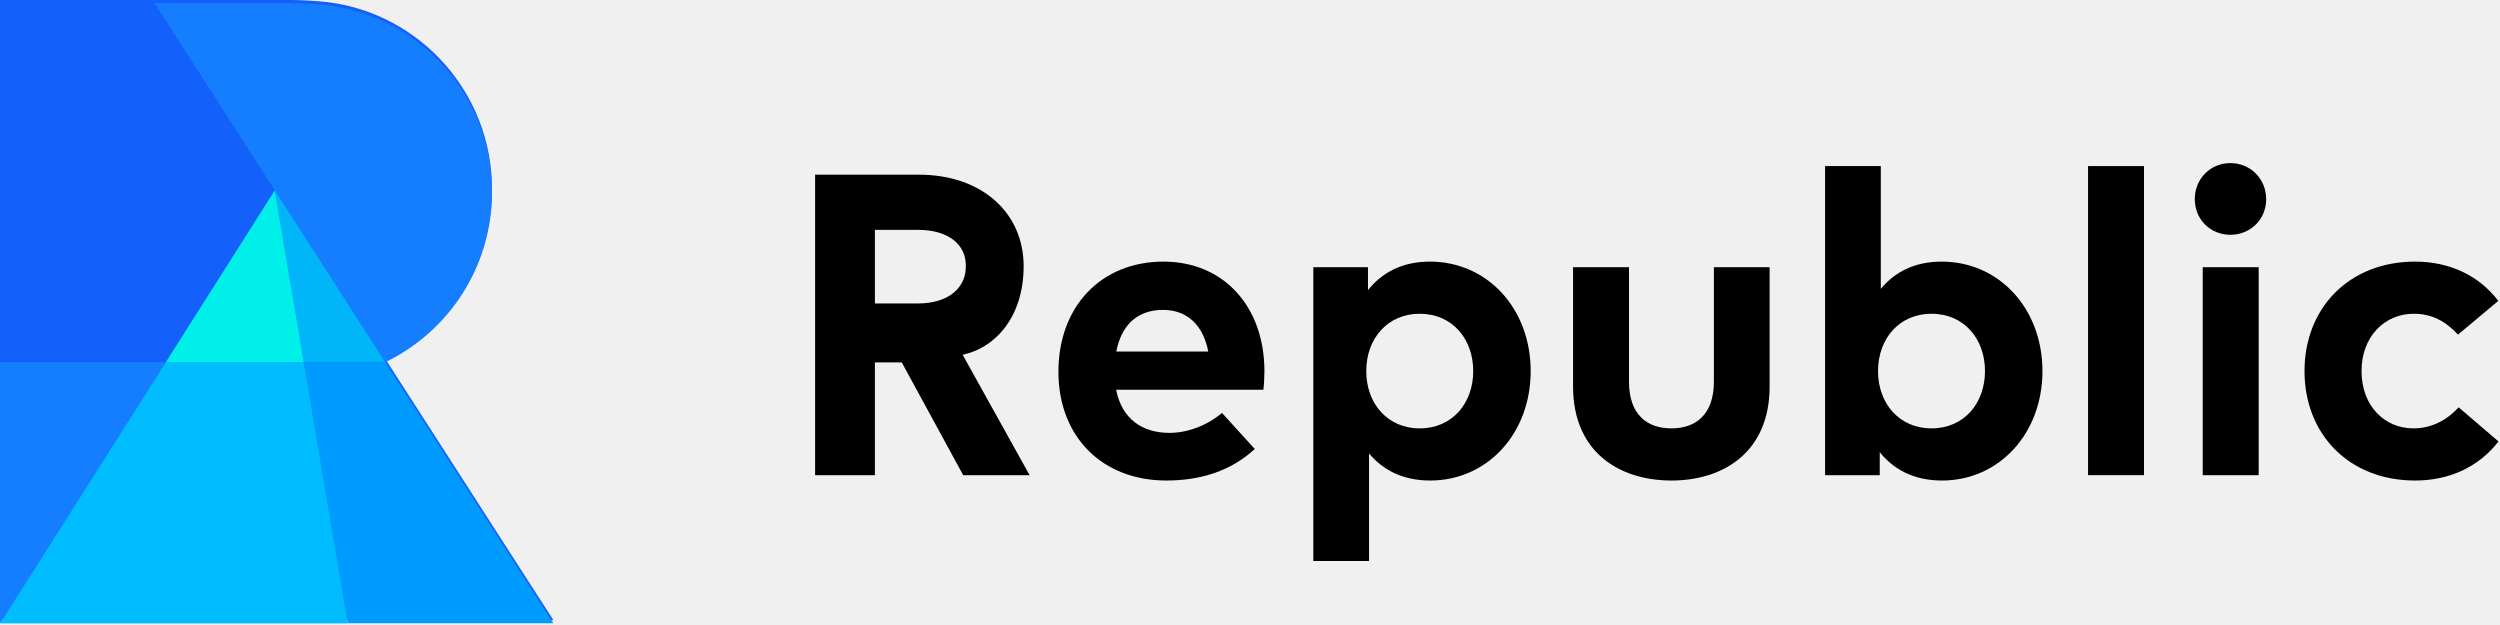
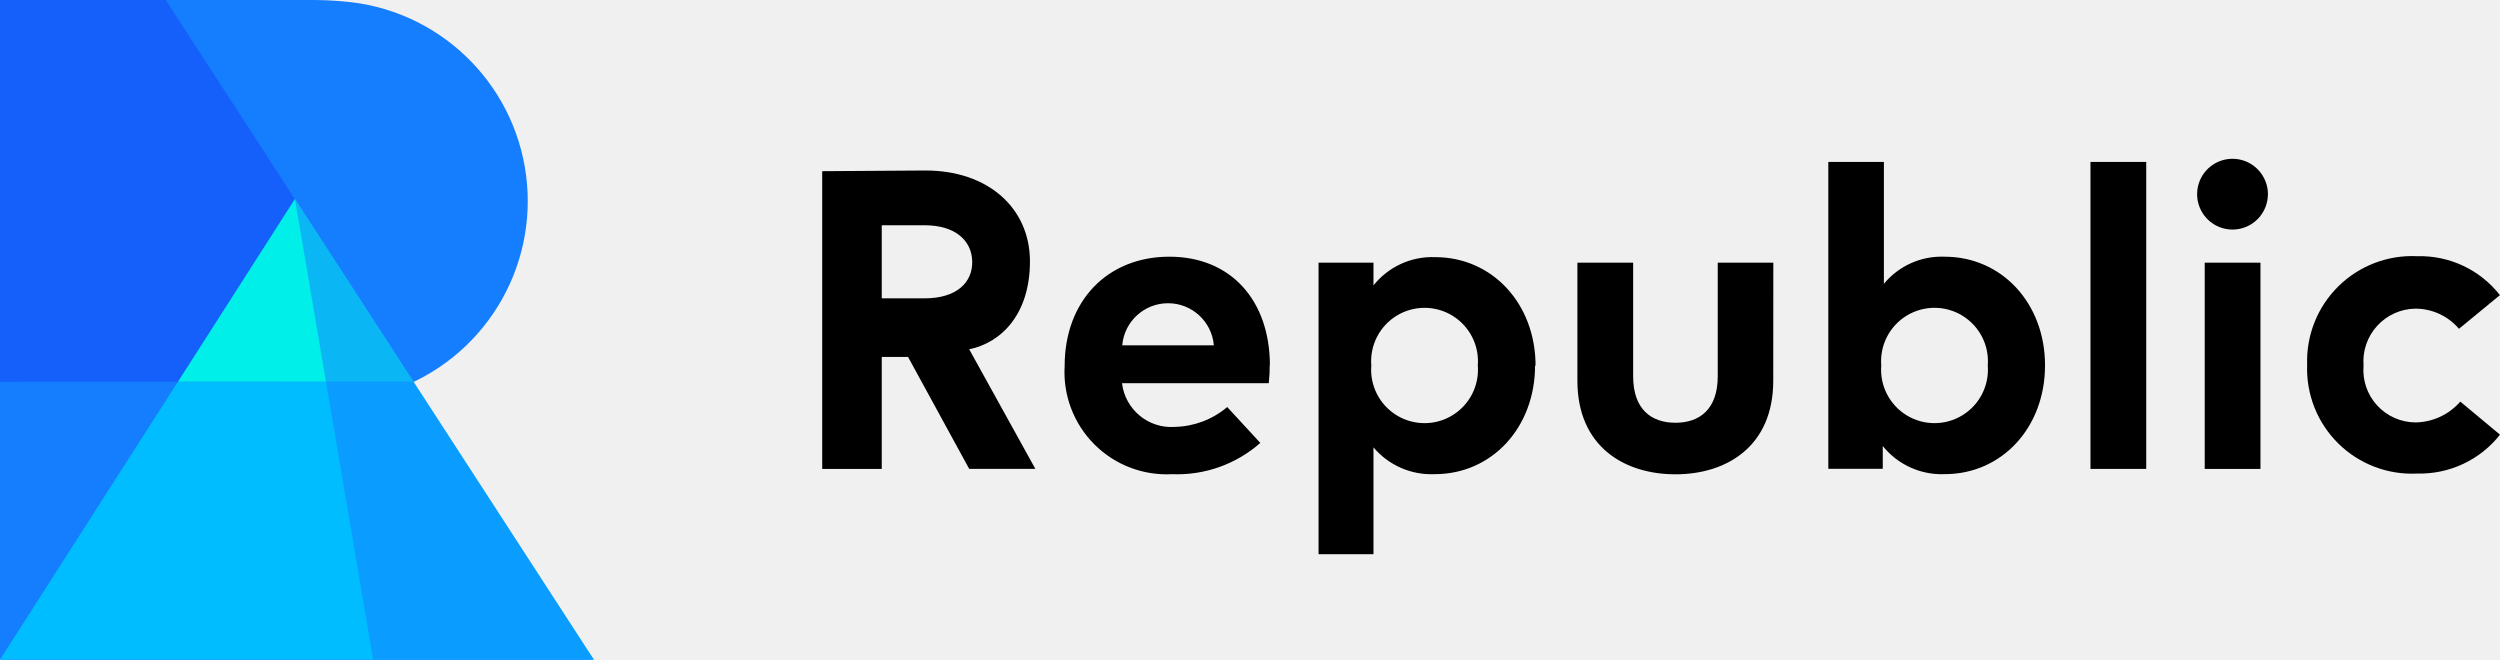
- <svg xmlns="http://www.w3.org/2000/svg" xmlns:xlink="http://www.w3.org/1999/xlink" width="120px" height="30px" viewBox="0 0 120 30" version="1.1">
-   <defs>
-     <polygon id="path-1" points="12.041 12.576 12.041 0.035 0.056 0.035 0.056 12.576" />
-   </defs>
-   <g id="Page-1" stroke="none" stroke-width="1" fill="none" fill-rule="evenodd">
-     <g id="logo/full/white/120x30/logo">
-       <g id="republic-logo-full-white" transform="translate(39.04161, 7.727273)" fill="#000">
-         <g id="Layer_1">
-           <g id="Group">
-             <path d="M5.062,0.657 C8.1,0.657 10.093,2.498 10.093,5.046 C10.093,7.498 8.721,8.977 7.165,9.301 L10.38,15.081 L7.192,15.081 L4.242,9.667 L2.954,9.667 L2.954,15.081 L0.083,15.081 L0.083,0.657 L5.062,0.657 L5.062,0.657 Z M2.954,3.305 L2.954,6.839 L5.01,6.839 C6.574,6.839 7.338,6.009 7.317,5.046 C7.338,4.05 6.533,3.305 5.01,3.305 L2.954,3.305 L2.954,3.305 Z" id="Shape" />
-             <path d="M21.651,10.073 C21.651,10.383 21.631,10.754 21.6,10.98 L14.531,10.98 C14.819,12.423 15.828,13.051 17.093,13.051 C17.957,13.051 18.894,12.701 19.614,12.093 L21.188,13.824 C20.056,14.865 18.616,15.338 16.939,15.338 C13.883,15.338 11.763,13.257 11.763,10.115 C11.763,6.973 13.821,4.83 16.805,4.83 C19.676,4.83 21.641,6.962 21.651,10.073 L21.651,10.073 Z M14.541,9.147 L18.955,9.147 C18.709,7.869 17.937,7.148 16.784,7.148 C15.519,7.148 14.778,7.91 14.541,9.147 L14.541,9.147 Z" id="Shape" />
-             <path d="M34.431,10.084 C34.431,13.082 32.352,15.338 29.605,15.338 C28.268,15.338 27.321,14.813 26.673,14.04 L26.673,19.202 L23.998,19.202 L23.998,5.098 L26.621,5.098 L26.621,6.2 C27.269,5.386 28.226,4.83 29.595,4.83 C32.352,4.83 34.431,7.086 34.431,10.084 L34.431,10.084 Z M26.539,10.084 C26.539,11.66 27.578,12.835 29.101,12.835 C30.686,12.835 31.673,11.609 31.673,10.084 C31.673,8.559 30.686,7.333 29.101,7.333 C27.578,7.333 26.539,8.508 26.539,10.084 L26.539,10.084 Z" id="Shape" />
-             <path d="M45.9,10.826 C45.9,13.978 43.678,15.338 41.188,15.338 C38.688,15.338 36.465,13.978 36.465,10.826 L36.465,5.098 L39.15,5.098 L39.15,10.589 C39.15,12.186 40.025,12.835 41.188,12.835 C42.34,12.835 43.225,12.186 43.225,10.589 L43.225,5.098 L45.9,5.098 L45.9,10.826 L45.9,10.826 Z" id="Shape" />
-             <path d="M58.996,10.084 C58.996,13.082 56.917,15.338 54.17,15.338 C52.791,15.338 51.834,14.782 51.186,13.978 L51.186,15.081 L48.562,15.081 L48.562,0.245 L51.237,0.245 L51.237,6.138 C51.886,5.355 52.822,4.83 54.16,4.83 C56.917,4.83 58.996,7.086 58.996,10.084 L58.996,10.084 Z M51.104,10.084 C51.104,11.66 52.143,12.835 53.666,12.835 C55.251,12.835 56.238,11.609 56.238,10.084 C56.238,8.559 55.251,7.333 53.666,7.333 C52.143,7.333 51.104,8.508 51.104,10.084 L51.104,10.084 Z" id="Shape" />
-             <polygon id="Shape" points="63.871 15.081 61.185 15.081 61.185 0.245 63.871 0.245" />
-             <path d="M69.735,1.832 C69.735,2.8 68.984,3.542 68.017,3.542 C67.049,3.542 66.308,2.8 66.308,1.832 C66.308,0.864 67.049,0.101 68.017,0.101 C68.984,0.101 69.735,0.864 69.735,1.832 L69.735,1.832 Z M69.375,15.081 L66.689,15.081 L66.689,5.098 L69.375,5.098 L69.375,15.081 L69.375,15.081 Z" id="Shape" />
-             <path d="M80.877,6.715 L78.943,8.333 C78.336,7.683 77.687,7.333 76.813,7.333 C75.424,7.333 74.312,8.425 74.312,10.084 C74.312,11.753 75.413,12.835 76.803,12.835 C77.667,12.835 78.408,12.443 78.974,11.825 L80.887,13.463 C79.951,14.668 78.552,15.338 76.885,15.338 C73.705,15.338 71.575,13.113 71.575,10.084 C71.575,7.065 73.705,4.83 76.885,4.83 C78.552,4.83 79.961,5.51 80.877,6.715 L80.877,6.715 Z" id="Shape" />
-           </g>
-         </g>
-       </g>
-       <path d="M14.583,17.232 L7.96,17.232 L0.34,29.24 L7.96,17.228 L7.962,17.228 L7.96,17.232 L14.583,17.232 L18.497,17.232 L13.266,9.096 L18.499,17.231 C21.526,15.771 23.616,12.667 23.616,9.074 C23.616,4.466 20.179,0.666 15.735,0.103 C15.166,0.028 14.223,0 13.97,0 L7.415,0 L10.029,4.065 L7.415,0 L0,0 L0,17.229 L3.18,17.229 L0,17.229 L0,29.773 L0.001,29.773 L0.34,29.24 L0.001,29.773 L16.697,29.773 L26.568,29.773 L18.497,17.232 L14.583,17.232 Z M13.175,9.007 L13.192,8.982 L13.192,8.981 L13.266,9.096 Z" id="Combined-Shape" fill="#1460FA" />
-       <g id="Group-2">
-         <g id="Page-1">
-           <polygon id="Fill-1" stroke="#1560FA" stroke-width="0.001" fill="#1460FA" points="0 0.151 0 17.38 7.962 17.38 13.191 9.134 7.415 0.151" />
-           <polygon id="Fill-2" fill="#147EFF" points="0 17.38 0 29.925 0.001 29.925 7.96 17.38" />
-           <g id="Group-14" transform="translate(0, 0.076061)">
-             <path d="M13.191,9.058 L13.133,9.15 L13.192,9.057 L18.499,17.306 C21.526,15.847 23.616,12.743 23.616,9.15 C23.616,4.542 20.179,0.741 15.735,0.178 C15.166,0.103 14.223,0.076 13.97,0.076 L7.415,0.076 L13.191,9.058 Z" id="Fill-3" fill="#147EFF" />
-             <g id="Group-7" transform="translate(14.52711, 17.27273)">
-               <mask id="mask-2" fill="white">
-                 <use xlink:href="#path-1" />
-               </mask>
-               <g id="Clip-6" />
-               <polygon id="Fill-5" fill="#009BFF" mask="url(#mask-2)" points="3.97 0.035 0.056 0.035 2.17 12.576 12.041 12.576" />
-             </g>
-             <polygon id="Fill-8" fill="#00B6F8" points="18.497 17.307 13.192 9.057 14.583 17.307" />
-             <polygon id="Fill-10" fill="#00BDFF" points="7.96 17.307 0.001 29.848 16.697 29.848 14.583 17.307" />
-             <polygon id="Fill-12" fill="#00EFE9" points="7.96 17.307 14.583 17.307 13.192 9.057" />
-           </g>
-         </g>
-       </g>
-     </g>
-   </g>
+ <svg xmlns="http://www.w3.org/2000/svg" id="Republic" width="230.5" height="60.816" viewBox="0 0 230.5 60.816">
+   <path id="路径_3584" data-name="路径 3584" d="M31.53.122a18.467,18.467,0,0,1,4.682,35.867L54.725,60.816H.039V0H28.77C29.776,0,30.691.046,31.53.122Z" transform="translate(0.022)" fill="#157eff" />
+   <path id="路径_3585" data-name="路径 3585" d="M35.653,60.816H0V0L54.365,60.816Z" fill="#157eff" />
+   <path id="路径_3586" data-name="路径 3586" d="M54.747,54.342H0l27.19-42.47Z" transform="translate(0 6.474)" fill="#00bdff" />
+   <path id="路径_3587" data-name="路径 3587" d="M0,35.2V0H15.28L38.109,35.18Z" fill="#1560fa" />
+   <path id="路径_3588" data-name="路径 3588" d="M10.618,28.722,21.4,11.872l10.935,16.85Z" transform="translate(5.79 6.474)" fill="#00efe9" />
+   <path id="路径_3589" data-name="路径 3589" d="M45.152,54.342H24.809L17.6,11.872Z" transform="translate(9.595 6.474)" fill="rgba(21,126,255,0.5)" />
+   <path id="路径_3590" data-name="路径 3590" d="M54.546,15.5v6.74H58.48c3.05,0,4.453-1.525,4.407-3.416S61.362,15.5,58.48,15.5Zm4.041-5.048c5.81,0,9.623,3.507,9.623,8.372s-2.623,7.5-5.6,8.113l6.1,11.026h-6.1L56.971,27.641H54.546V37.965h-5.49V10.515ZM76.719,26.573h8.448a4.239,4.239,0,0,0-8.448,0m13.6,1.769a14.673,14.673,0,0,1-.091,1.723H76.7a4.575,4.575,0,0,0,4.88,4.026,7.732,7.732,0,0,0,4.819-1.83l3.05,3.309a11.59,11.59,0,0,1-8.128,2.882,9.424,9.424,0,0,1-9.912-9.973c0-5.993,3.934-10.08,9.653-10.08s9.257,4.072,9.272,10m9.348.031a4.926,4.926,0,1,0,9.821,0,4.926,4.926,0,1,0-9.821,0m15.1,0c0,5.719-3.98,10.019-9.241,10.019a6.984,6.984,0,0,1-5.658-2.47v9.851H94.82V18.948h5.063v2.1a6.923,6.923,0,0,1,5.688-2.608c5.276,0,9.257,4.3,9.257,10.019m21.914,1.388c0,6.008-4.255,8.616-9.013,8.616s-9.043-2.592-9.043-8.616v-10.9h5.139V29.425c0,3.05,1.677,4.285,3.9,4.285s3.9-1.235,3.9-4.285V18.948h5.124Zm9.958-1.418a4.926,4.926,0,1,0,9.821,0,4.926,4.926,0,1,0-9.821,0m15.1,0c0,5.719-3.98,10.019-9.241,10.019a6.969,6.969,0,0,1-5.719-2.592v2.1H141.82V9.661h5.124V20.9a6.893,6.893,0,0,1,5.6-2.5c5.276,0,9.257,4.3,9.257,10.019" transform="translate(26.751 5.268)" />
+   <path id="路径_3591" data-name="路径 3591" d="M124.727,37.965h5.14V9.661h-5.14Z" transform="translate(68.015 5.268)" />
+   <path id="路径_3592" data-name="路径 3592" d="M131.8,38.067h5.139V19.051H131.8Zm5.825-25.284a3.263,3.263,0,1,1-.95-2.348A3.279,3.279,0,0,1,137.63,12.783ZM158.949,22.1l-3.706,3.05a5.292,5.292,0,0,0-4.011-1.86,4.865,4.865,0,0,0-4.788,5.246,4.834,4.834,0,0,0,4.773,5.246,5.581,5.581,0,0,0,4.148-1.921l3.66,3.05a9.409,9.409,0,0,1-7.625,3.584,9.668,9.668,0,0,1-10.156-10.019A9.684,9.684,0,0,1,151.4,18.456a9.333,9.333,0,0,1,7.625,3.6" transform="translate(71.475 5.166)" />
</svg>
